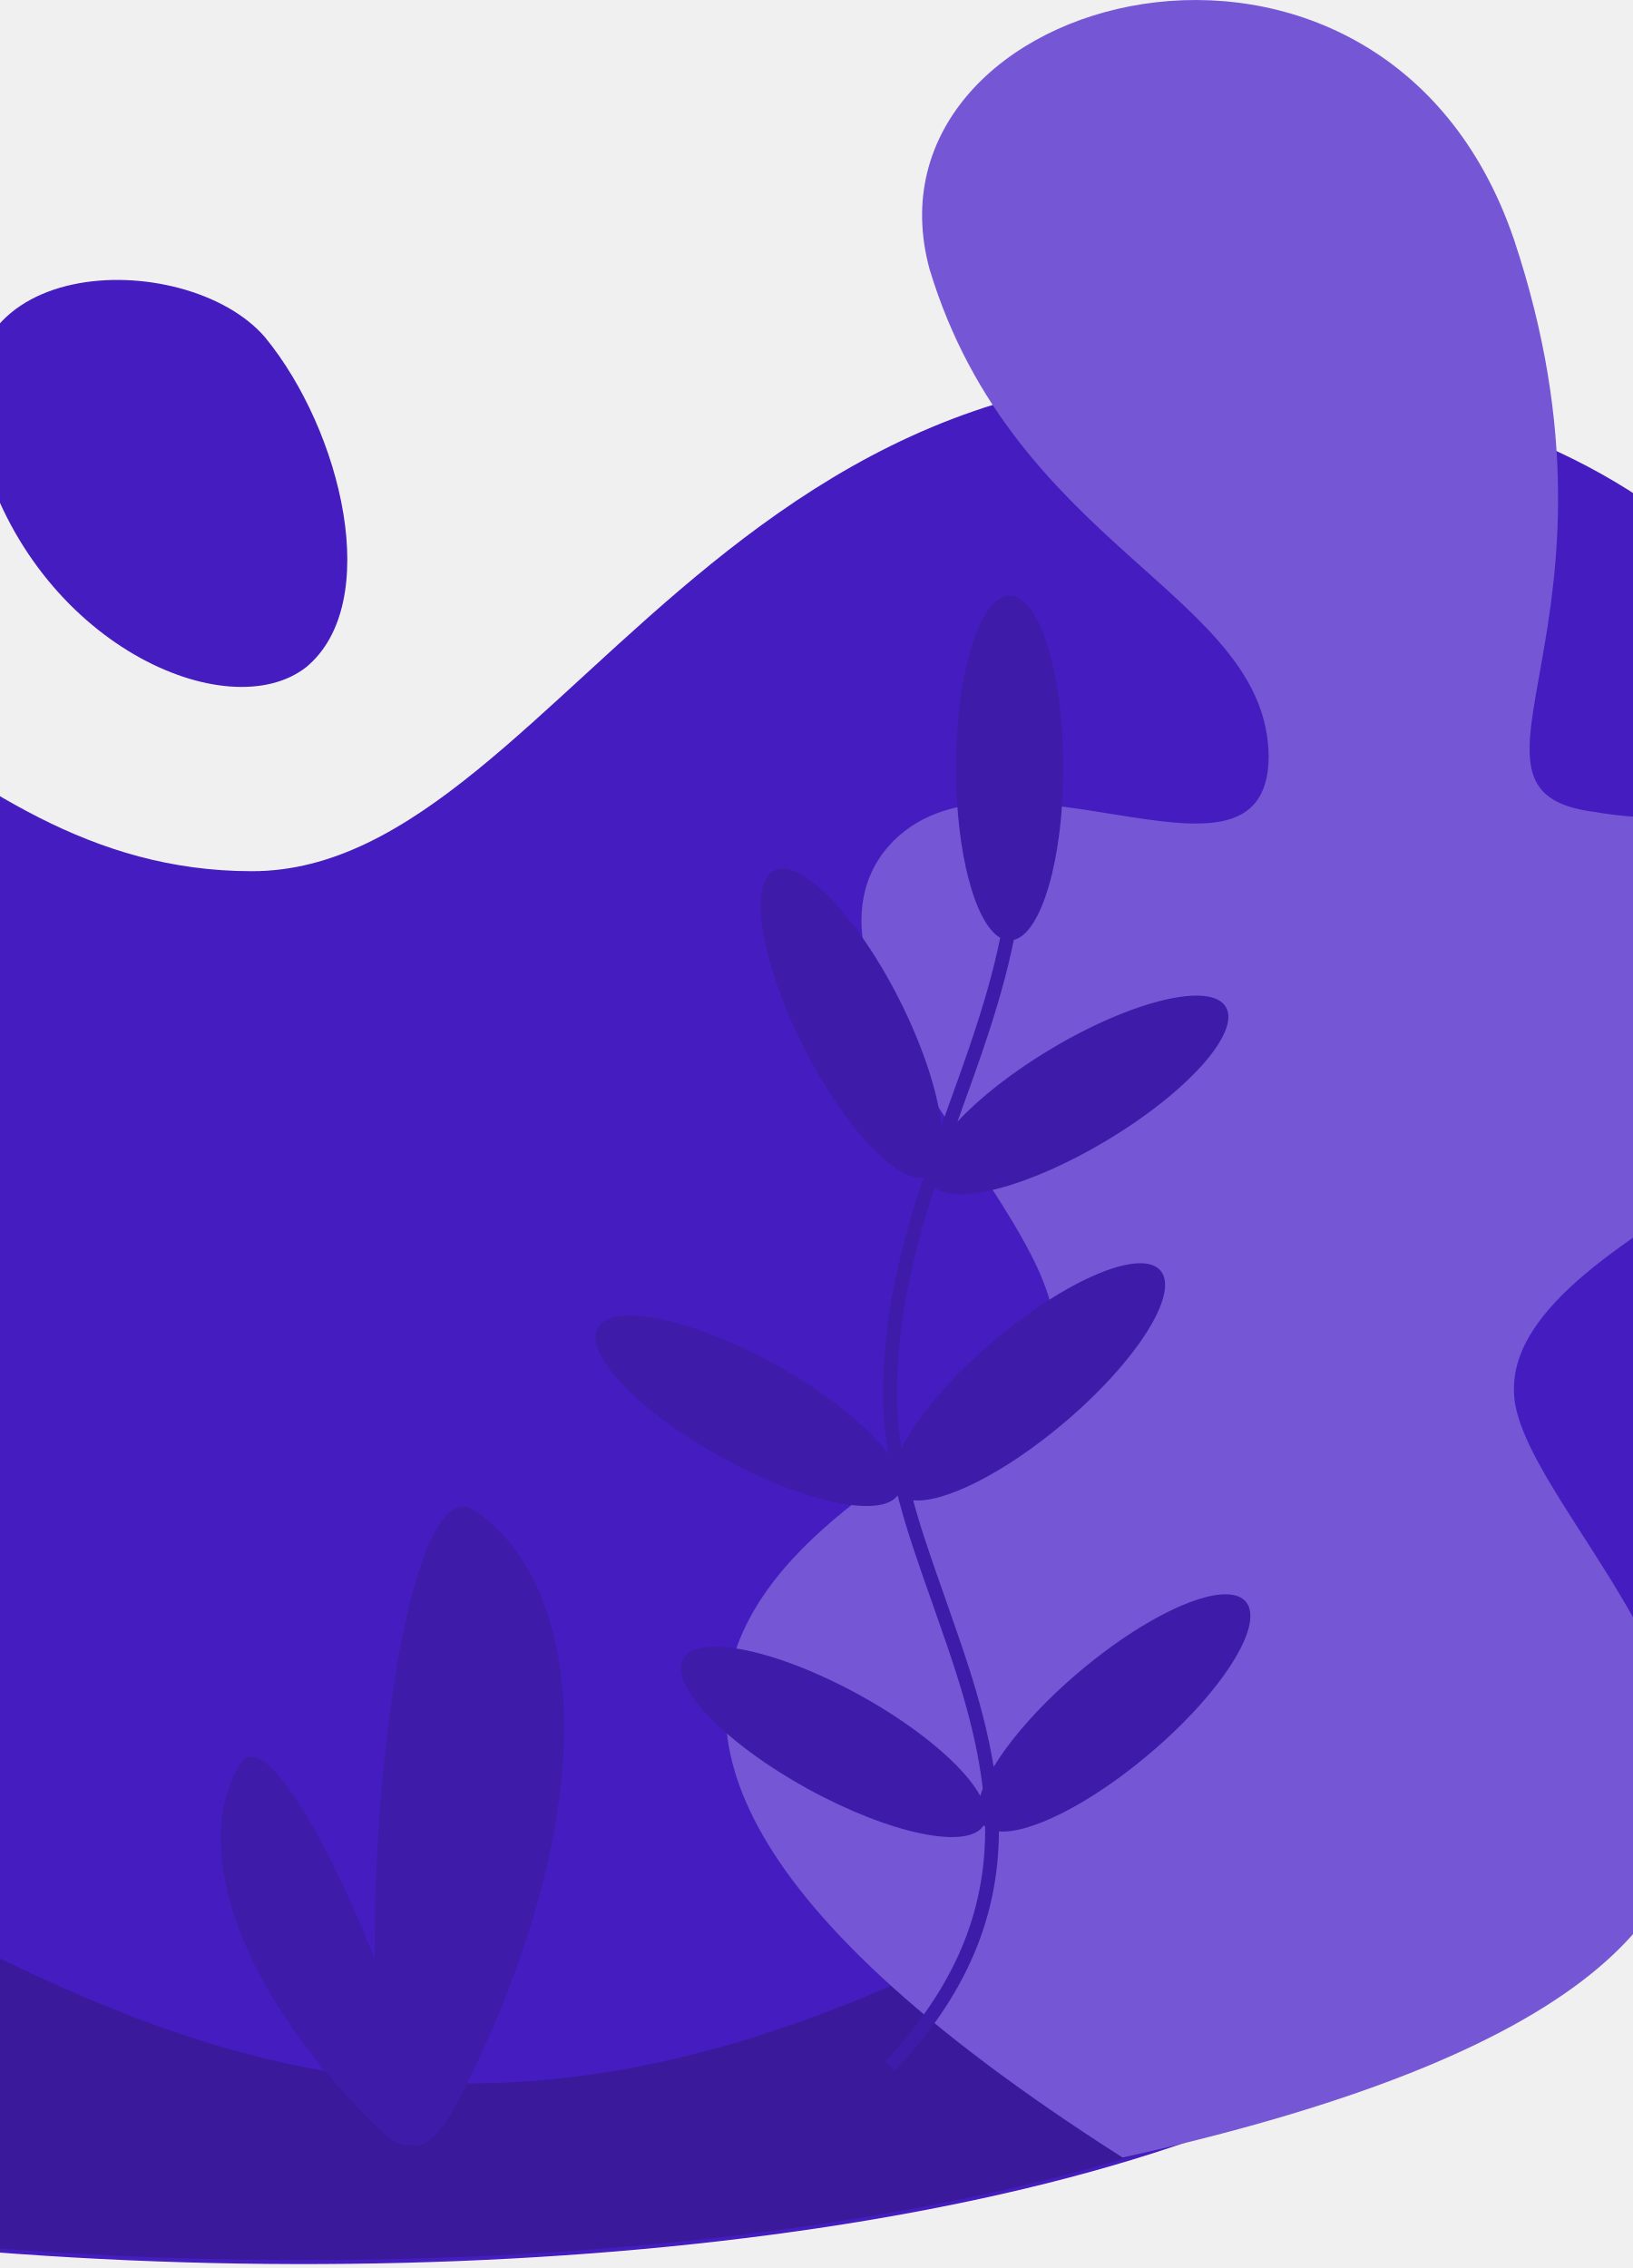
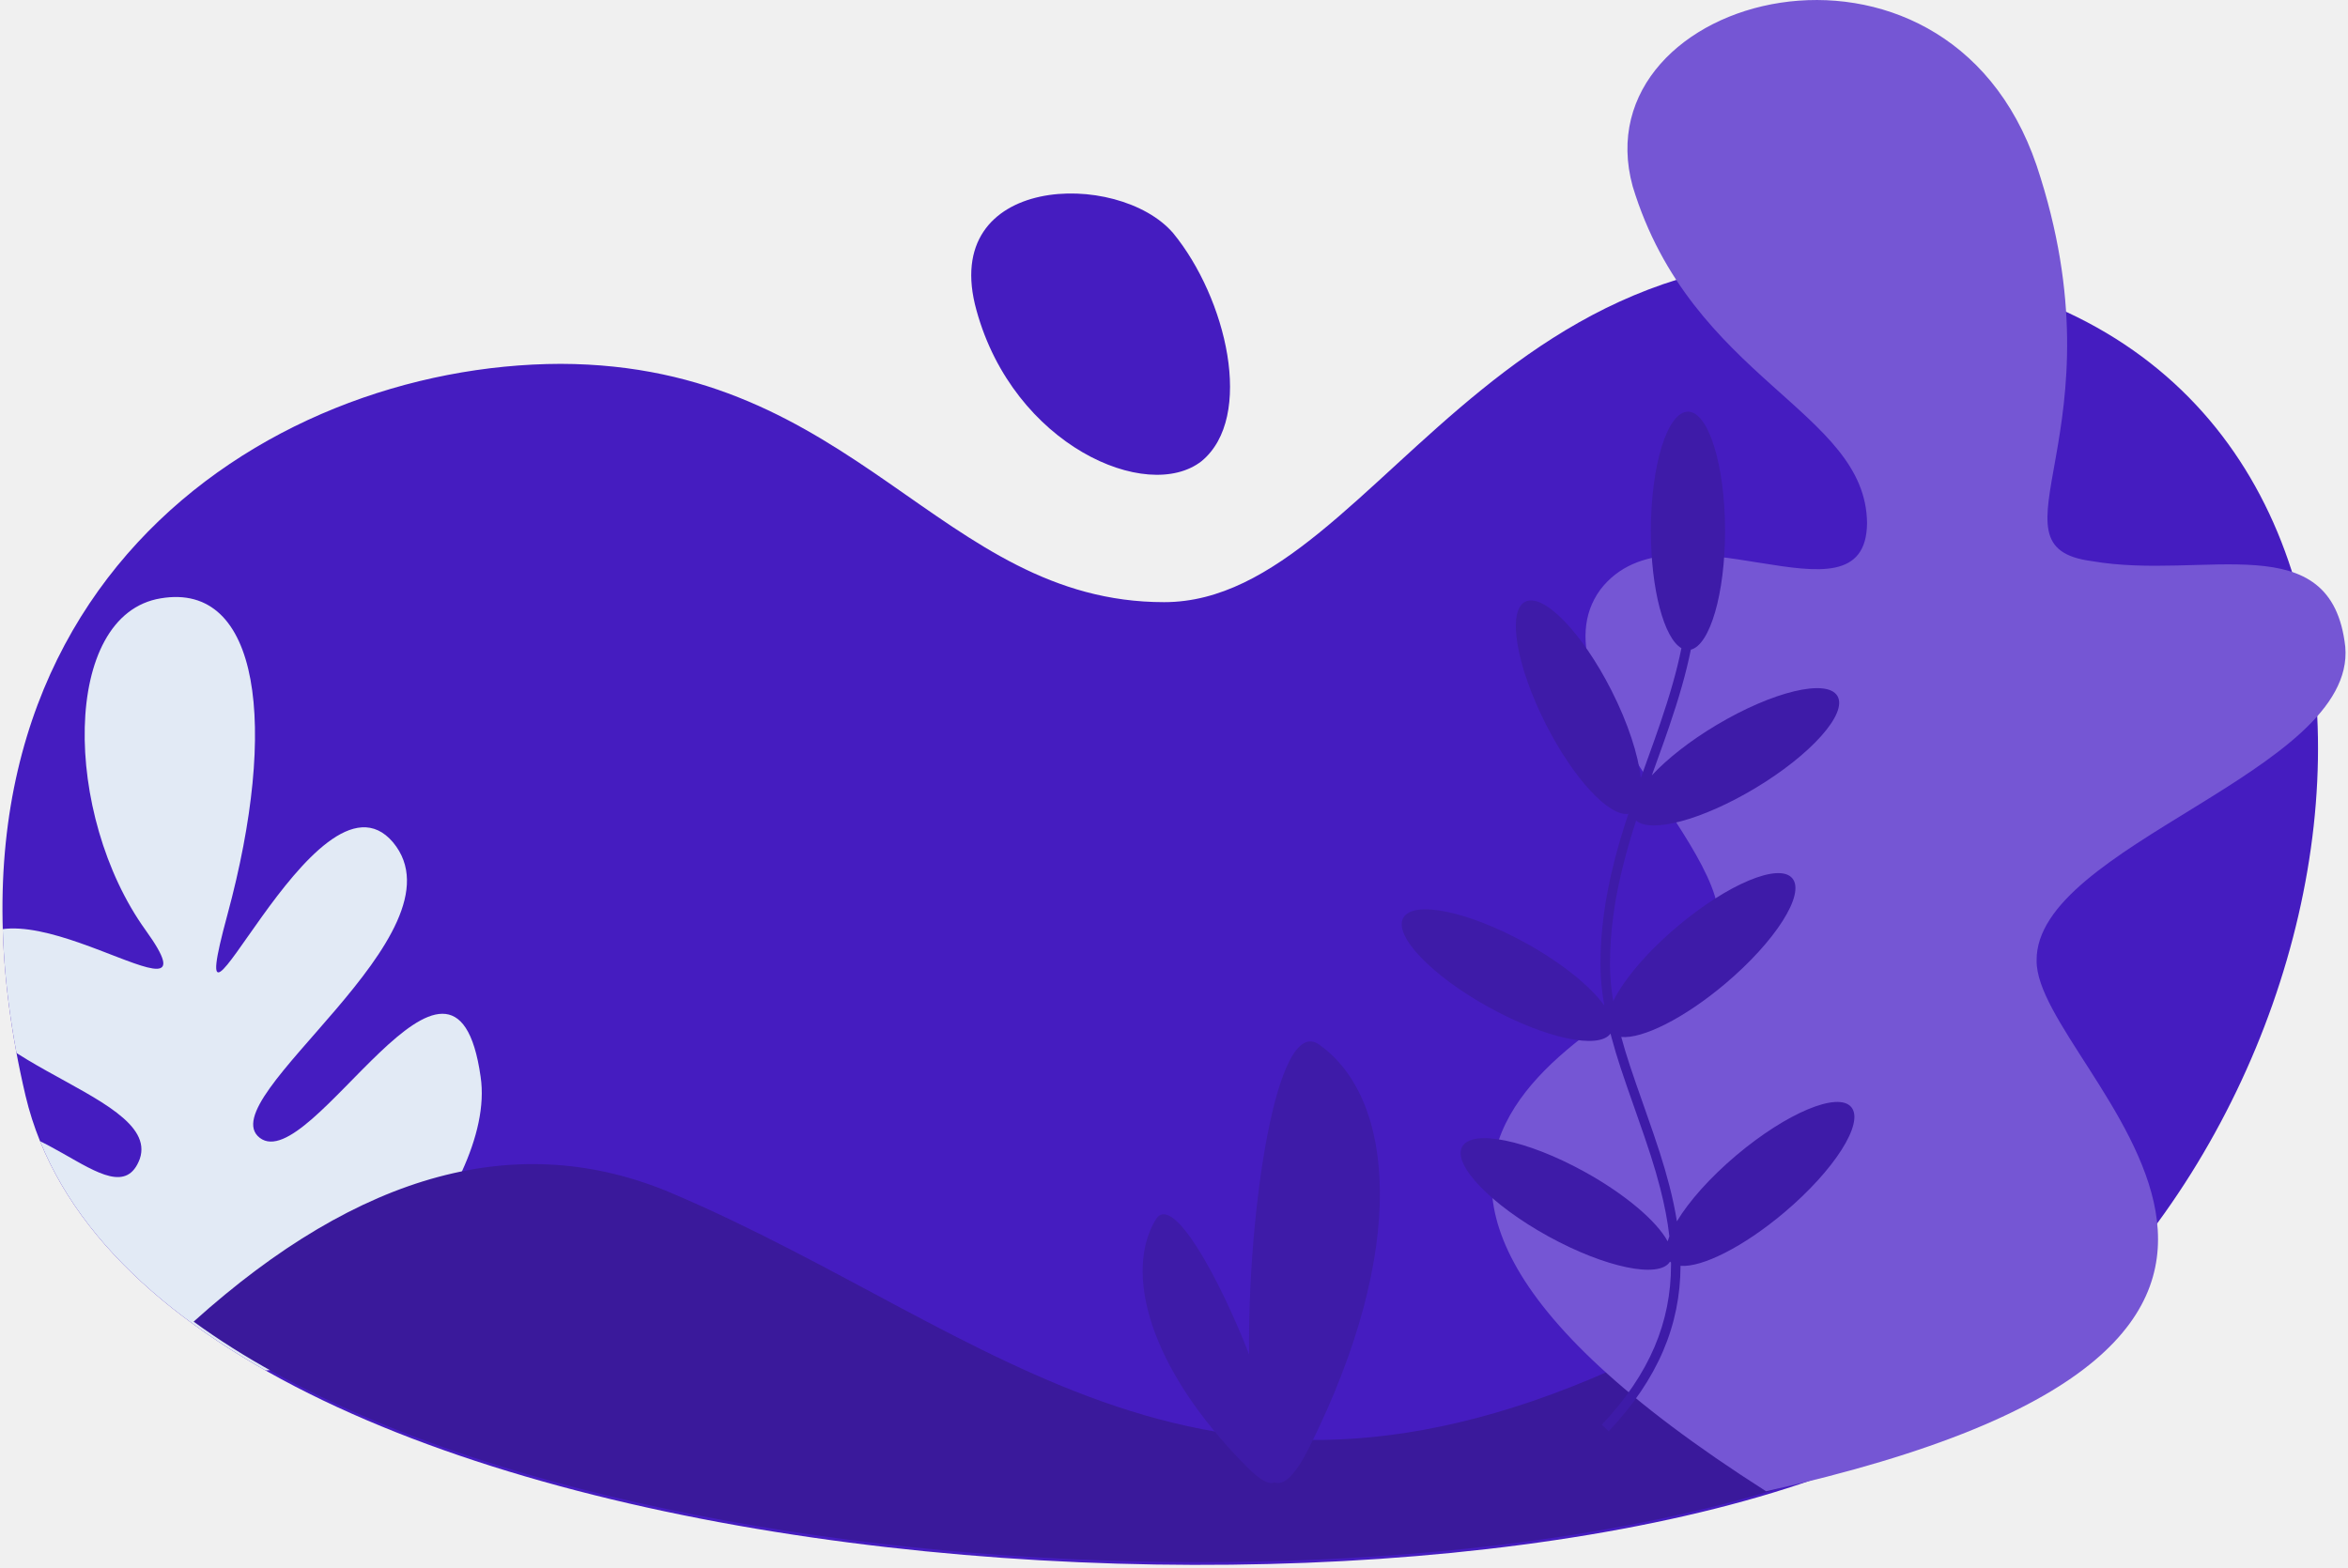
- <svg xmlns="http://www.w3.org/2000/svg" width="414" height="575" viewBox="0 0 414 575" fill="none">
-   <path fill-rule="evenodd" clip-rule="evenodd" d="M341.078 525.75C505.018 437.664 552.032 159.863 371.1 105.489C190.165 51.515 145.634 220.898 63.896 220.869C-18.432 220.898 -48.762 133.734 -157.43 133.46C-266.408 133.734 -396.795 218.553 -353.622 401.98C-310.147 585.215 176.861 614.434 341.078 525.75Z" fill="#451CC0" />
-   <mask id="mask0_2_4" style="mask-type:alpha" maskUnits="userSpaceOnUse" x="-363" y="94" width="851" height="481">
-     <path fill-rule="evenodd" clip-rule="evenodd" d="M341.078 525.75C505.018 437.664 552.032 159.863 371.1 105.489C190.165 51.515 145.634 220.898 63.896 220.869C-18.432 220.898 -48.762 133.734 -157.43 133.46C-266.408 133.734 -396.795 218.553 -353.622 401.98C-310.147 585.215 176.861 614.434 341.078 525.75Z" fill="white" />
+ <svg xmlns="http://www.w3.org/2000/svg" width="861" height="575" viewBox="0 0 861 575" fill="none">
+   <path fill-rule="evenodd" clip-rule="evenodd" d="M704.078 525.75C868.018 437.664 915.032 159.863 734.1 105.489C553.165 51.515 508.634 220.898 426.896 220.869C344.568 220.898 314.238 133.734 205.57 133.46C96.592 133.734 -33.795 218.553 9.378 401.98C52.853 585.215 539.861 614.434 704.078 525.75Z" fill="#451CC0" />
+   <mask id="mask0_6_480" style="mask-type:alpha" maskUnits="userSpaceOnUse" x="0" y="94" width="851" height="481">
+     <path fill-rule="evenodd" clip-rule="evenodd" d="M704.078 525.75C868.018 437.664 915.032 159.863 734.1 105.489C553.165 51.515 508.634 220.898 426.896 220.869C344.568 220.898 314.238 133.734 205.57 133.46C96.592 133.734 -33.795 218.553 9.378 401.98C52.853 585.215 539.861 614.434 704.078 525.75Z" fill="white" />
  </mask>
-   <g mask="url(#mask0_2_4)" />
-   <path fill-rule="evenodd" clip-rule="evenodd" d="M-292 484.784C-230.844 429.717 -172.399 414.008 -116.664 437.658C2.818 488.578 78.911 576.064 242.824 495.559C310.741 462.003 370.133 449.287 421 457.412C399.105 484.812 372.27 508.225 341.247 524.858C206.37 597.539 -146.304 590.839 -292 484.784L-292 484.784Z" fill="#3A199B" />
-   <path fill-rule="evenodd" clip-rule="evenodd" d="M95.039 496.787C94.431 445.315 104.944 371.664 120.789 383.209C148.549 402.918 153.41 458.048 117.313 530.486C111.955 541.306 107.663 545.074 104.331 543.738C102.507 544.683 99.301 543.128 94.367 538.201C57.796 501.454 49.093 466.105 60.991 447.029C67.105 438.025 83.732 467.885 95.039 496.787V496.787Z" fill="#3E1BA8" />
-   <path fill-rule="evenodd" clip-rule="evenodd" d="M284.607 547C77.009 414.679 252.828 371.283 265.743 343.968C279.142 316.244 196.98 253.059 223.824 216.288C250.46 181.518 321.249 233.051 321.636 191.869C321.249 150.589 257.232 139.253 235.701 68.375C216.19 -2.508 350.265 -37.841 383.817 60.7C416.469 158.571 363.086 200.443 404.078 205.823C445.356 212.986 491.983 192.234 497 237.219C501.071 282.978 383.367 310.134 383.817 352.341C383.367 393.12 533.62 491.736 284.607 547Z" fill="#7556D4" />
-   <path fill-rule="evenodd" clip-rule="evenodd" d="M-4.92 113.859C8.699 163.393 57.714 184.691 77.599 169.161C97.19 152.992 86.665 109.25 67.197 85.517C47.188 62.189 -18.934 63.723 -4.92 113.859Z" fill="#451CC0" />
-   <path d="M251.916 447.984C256.267 440.731 263.949 432.002 273.71 423.766C292.148 408.207 311.019 400.297 315.86 406.098C320.701 411.9 309.678 429.217 291.24 444.776C276.289 457.393 261.053 464.98 253.244 464.305C253.156 485.951 245.094 505.697 226.897 525L224.363 522.598C242.054 503.831 249.757 484.832 249.757 463.949C249.757 463.662 249.756 463.375 249.753 463.087C249.624 462.986 249.501 462.878 249.385 462.765C245.527 469.116 225.628 464.995 204.718 453.475C183.657 441.871 169.545 427.155 173.197 420.605C176.85 414.055 196.885 418.152 217.946 429.756C233.017 438.059 244.53 447.957 248.521 455.315C248.693 454.726 248.903 454.115 249.149 453.484C248.513 447.859 247.38 442.007 245.77 435.762C243.742 427.895 241.507 421.048 236.922 408.043C231.685 393.194 230 388.156 227.99 380.731C227.844 380.194 227.703 379.661 227.565 379.131C223.264 385.049 203.67 380.878 183.096 369.542C162.035 357.939 147.923 343.222 151.576 336.673C155.228 330.123 175.263 334.22 196.324 345.824C209.722 353.205 220.308 361.846 225.297 368.844C224.362 363.533 223.887 358.537 223.887 353.684C223.887 341.296 225.617 329.073 228.954 315.974C230.42 310.219 231.973 304.955 234.108 298.523C227.023 299.599 213.96 285.569 203.823 265.578C192.992 244.219 189.603 224.143 196.254 220.738C202.905 217.333 217.077 231.888 227.908 253.247C234.013 265.287 237.754 276.919 238.665 285.387C239.101 284.163 239.557 282.894 240.032 281.574C243.719 271.34 244.313 269.676 245.795 265.332C249.321 254.996 251.894 246.07 253.57 237.751C247.204 234.107 242.37 216.225 242.37 194.715C242.37 170.572 248.459 151 255.971 151C263.482 151 269.571 170.572 269.571 194.715C269.571 217.724 264.041 236.581 257.019 238.301C255.31 246.824 252.686 255.937 249.094 266.464C247.603 270.835 247.007 272.505 243.312 282.763C243.112 283.319 242.915 283.866 242.722 284.405C248.224 278.457 256.494 271.884 266.386 265.971C287.014 253.639 306.881 248.848 310.759 255.269C314.637 261.691 301.058 276.893 280.43 289.225C261.089 300.787 242.418 305.72 236.966 300.999C235.085 306.744 233.67 311.59 232.333 316.839C229.064 329.671 227.374 341.609 227.374 353.684C227.374 358.014 227.772 362.482 228.558 367.222C232.378 359.44 240.857 349.311 252.088 339.834C270.526 324.275 289.398 316.364 294.238 322.166C299.079 327.968 288.056 345.285 269.618 360.844C254.591 373.524 239.277 381.124 231.504 380.362C233.42 387.38 235.136 392.488 240.209 406.877C244.828 419.975 247.086 426.892 249.147 434.887C250.317 439.426 251.242 443.772 251.916 447.984V447.984Z" fill="#3E1BA8" />
+   <g mask="url(#mask0_6_480)">
+     <path fill-rule="evenodd" clip-rule="evenodd" d="M97.35 502.674C117.395 502.674 182.493 437.429 176.246 394.987C166.65 327.074 114.033 431.74 95.256 417.364C76.702 403.059 171.861 342.333 144.129 308.977C116.12 275.806 64.328 405.731 83.386 335.549C102.149 266.223 95.304 213.328 58.95 219.47C22.4 225.438 23.043 298.956 53.364 341.143C83.492 382.954 0.343 315.528 -12.964 351.632C-27.211 388.543 59.806 399.89 51.27 425.055C42.171 449.653 7.707 396.911 -17.153 419.461C-42.208 441.653 77.184 502.674 97.35 502.674Z" fill="#E2EAF5" />
+   </g>
+   <path fill-rule="evenodd" clip-rule="evenodd" d="M71 484.784C132.156 429.717 190.601 414.008 246.336 437.658C365.818 488.578 441.911 576.064 605.824 495.559C673.741 462.003 733.133 449.287 784 457.412C762.105 484.812 735.27 508.225 704.247 524.858C569.37 597.539 216.696 590.839 71 484.784L71 484.784Z" fill="#3A199B" />
+   <path fill-rule="evenodd" clip-rule="evenodd" d="M458.039 496.787C457.431 445.315 467.944 371.664 483.789 383.209C511.549 402.918 516.41 458.048 480.313 530.486C474.955 541.306 470.663 545.074 467.331 543.738C465.507 544.683 462.301 543.128 457.367 538.201C420.796 501.454 412.093 466.105 423.991 447.029C430.105 438.025 446.732 467.885 458.039 496.787Z" fill="#3E1BA8" />
+   <path fill-rule="evenodd" clip-rule="evenodd" d="M647.607 547C440.009 414.679 615.828 371.283 628.743 343.968C642.142 316.244 559.98 253.059 586.824 216.288C613.46 181.518 684.249 233.051 684.636 191.869C684.249 150.589 620.232 139.253 598.701 68.375C579.19 -2.508 713.265 -37.841 746.817 60.7C779.469 158.571 726.086 200.443 767.078 205.823C808.356 212.986 854.983 192.234 860 237.219C864.071 282.978 746.367 310.134 746.817 352.341C746.367 393.12 896.62 491.736 647.607 547Z" fill="#7556D4" />
+   <path fill-rule="evenodd" clip-rule="evenodd" d="M358.08 113.859C371.699 163.393 420.714 184.691 440.599 169.161C460.19 152.992 449.665 109.25 430.197 85.517C410.188 62.189 344.066 63.723 358.08 113.859Z" fill="#451CC0" />
+   <path d="M614.916 447.984C619.267 440.731 626.949 432.002 636.71 423.766C655.148 408.207 674.019 400.297 678.86 406.098C683.701 411.9 672.678 429.217 654.24 444.776C639.289 457.393 624.053 464.98 616.244 464.305C616.156 485.951 608.094 505.697 589.897 525L587.363 522.598C605.054 503.831 612.757 484.832 612.757 463.949C612.757 463.662 612.756 463.375 612.753 463.087C612.624 462.986 612.501 462.878 612.385 462.765C608.527 469.116 588.628 464.995 567.718 453.475C546.657 441.871 532.545 427.155 536.197 420.605C539.85 414.055 559.885 418.152 580.946 429.756C596.017 438.059 607.53 447.957 611.521 455.315C611.693 454.726 611.903 454.115 612.149 453.484C611.513 447.859 610.38 442.007 608.77 435.762C606.742 427.895 604.507 421.048 599.922 408.043C594.685 393.194 593 388.156 590.99 380.731C590.844 380.194 590.703 379.661 590.565 379.131C586.264 385.049 566.67 380.878 546.096 369.542C525.035 357.939 510.923 343.222 514.576 336.673C518.228 330.123 538.263 334.22 559.324 345.824C572.722 353.205 583.308 361.846 588.297 368.844C587.362 363.533 586.887 358.537 586.887 353.684C586.887 341.296 588.617 329.073 591.954 315.974C593.42 310.219 594.973 304.955 597.108 298.523C590.023 299.599 576.96 285.569 566.823 265.578C555.992 244.219 552.603 224.143 559.254 220.738C565.905 217.333 580.077 231.888 590.908 253.247C597.013 265.287 600.754 276.919 601.665 285.387C602.101 284.163 602.557 282.894 603.032 281.574C606.719 271.34 607.313 269.676 608.795 265.332C612.321 254.996 614.894 246.07 616.57 237.751C610.204 234.107 605.37 216.225 605.37 194.715C605.37 170.572 611.459 151 618.971 151C626.482 151 632.571 170.572 632.571 194.715C632.571 217.724 627.041 236.581 620.019 238.301C618.31 246.824 615.686 255.937 612.094 266.464C610.603 270.835 610.007 272.505 606.312 282.763C606.112 283.319 605.915 283.866 605.722 284.405C611.224 278.457 619.494 271.884 629.386 265.971C650.014 253.639 669.881 248.848 673.759 255.269C677.637 261.691 664.058 276.893 643.43 289.225C624.089 300.787 605.418 305.72 599.966 300.999C598.085 306.744 596.67 311.59 595.333 316.839C592.064 329.671 590.374 341.609 590.374 353.684C590.374 358.014 590.772 362.482 591.558 367.222C595.378 359.44 603.857 349.311 615.088 339.834C633.526 324.275 652.398 316.364 657.238 322.166C662.079 327.968 651.056 345.285 632.618 360.844C617.591 373.524 602.277 381.124 594.504 380.362C596.42 387.38 598.136 392.488 603.209 406.877C607.828 419.975 610.086 426.892 612.147 434.887C613.317 439.426 614.242 443.772 614.916 447.984Z" fill="#3E1BA8" />
</svg>
